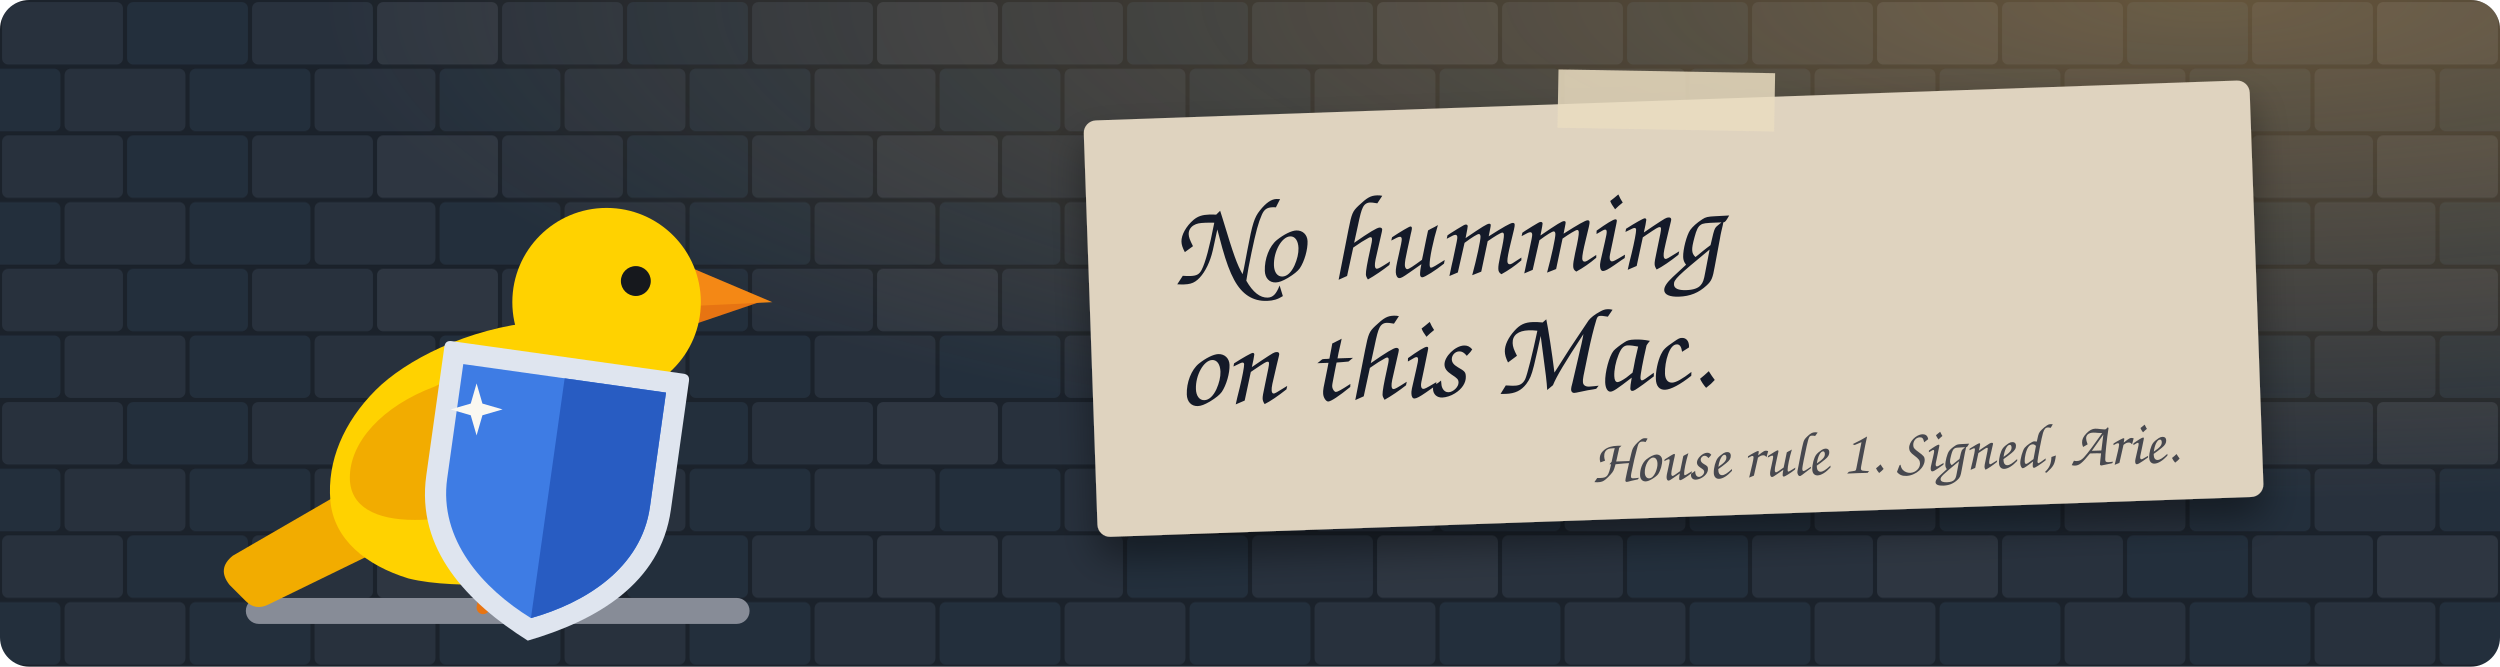
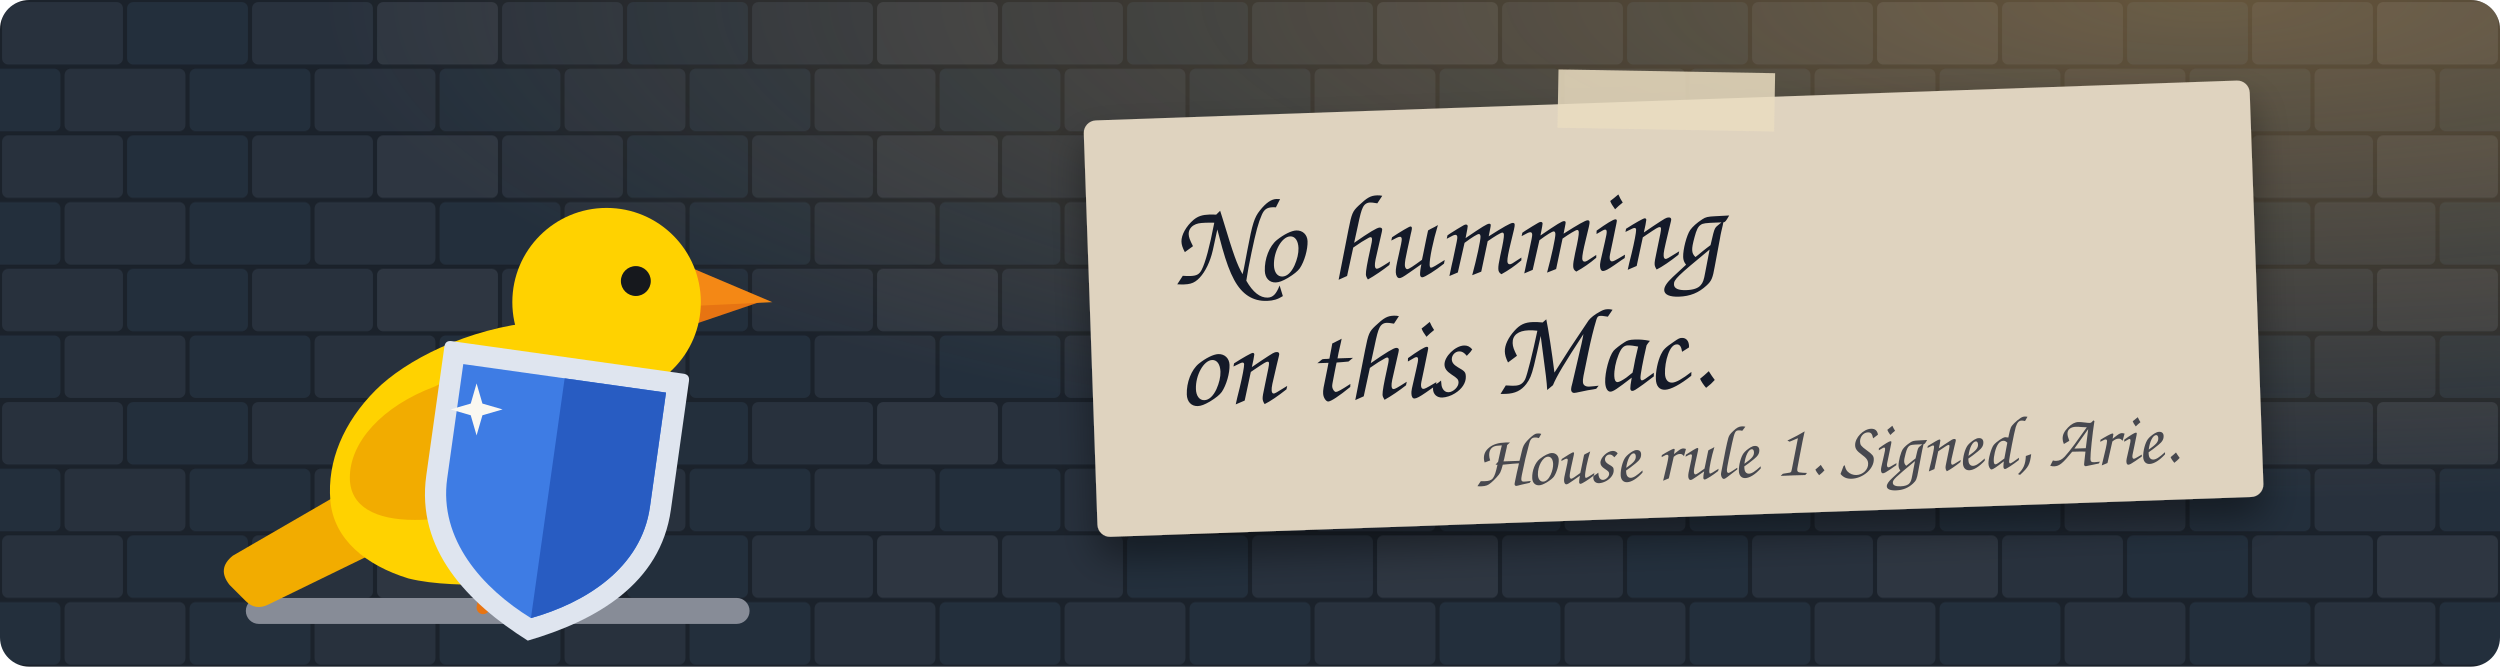
<svg xmlns="http://www.w3.org/2000/svg" viewBox="0 0 1200 320" width="1200" height="320">
  <defs>
    <pattern id="b" width="240" height="64" patternUnits="userSpaceOnUse">
      <rect width="240" height="64" fill="#1b222b" />
      <g fill="#28313d">
        <rect x="1" y="1" width="58" height="30" rx="3" />
        <rect x="121" y="1" width="58" height="30" rx="3" />
        <rect x="31" y="33" width="58" height="30" rx="3" />
        <rect x="151" y="33" width="58" height="30" rx="3" />
      </g>
      <g fill="#232f3c">
        <rect x="61" y="1" width="58" height="30" rx="3" />
        <rect x="91" y="33" width="58" height="30" rx="3" />
        <rect x="-29" y="33" width="58" height="30" rx="3" />
        <rect x="211" y="33" width="58" height="30" rx="3" />
      </g>
      <rect x="181" y="1" width="58" height="30" rx="3" fill="#2e3641" />
    </pattern>
    <radialGradient id="l" cx="88%" cy="0" r="75%">
      <stop offset="0" stop-color="#f5b75b" stop-opacity="0.34" />
      <stop offset="1" stop-color="#f5b75b" stop-opacity="0" />
    </radialGradient>
    <filter id="s" x="-10%" y="-10%" width="120%" height="140%">
      <feDropShadow dx="0" dy="10" stdDeviation="9" flood-color="#000000" flood-opacity="0.40" />
    </filter>
  </defs>
  <rect width="1200" height="320" rx="14" fill="url(#b)" />
  <rect width="1200" height="320" rx="14" fill="url(#l)" />
  <g transform="translate(40 14) scale(1.56)">
    <rect x="50" y="175" width="155" height="8" rx="4" fill="#878c97" />
    <path d="M125 167 123 178M145 167 143 178" fill="none" stroke="#e77412" stroke-width="4" stroke-linecap="round" />
    <path d="M84 140 46 162Q41 166 45 171L50 176Q53 179 57 177L96 158Z" fill="#f2ac00" />
    <path d="M140 90C118 92 99 102 90 111 80 121 75 133 76 145 77 157 87 165 100 169 108 171 118 171 128 171H150C166 168 178 152 180 130 182 116 184 106 176 98Z" fill="#ffd200" />
    <path d="M108 110C92 116 82 127 82 138 82 147 90 151 102 151 124 151 142 141 150 127 155 117 150 108 140 106 128 104 116 106 108 110Z" fill="#f2ac00" />
    <path d="M178 83.6 208 84 178 94.2Z" fill="#e77412" />
    <path d="M178 69.6 212 84 178 85.6Z" fill="#f48815" />
    <circle cx="161" cy="84" r="29" fill="#ffd200" />
    <circle cx="170" cy="77.5" r="4.6" fill="#16181d" />
    <g transform="translate(149 101) rotate(8)">
      <path d="M-38 2Q-38 0-36 0H36Q38 0 38 2V42C38 65 20 79 0 88-20 79-38 65-38 42Z" fill="#dfe5ef" />
      <path d="M-31.5 6.5H31.5V42C31.5 61 16 74 0 81-16 74-31.5 61-31.5 42Z" fill="#3e7ce4" />
      <path d="M0 6.5H31.5V42C31.5 61 16 74 0 81Z" fill="#285cc2" />
    </g>
    <path transform="translate(121 117)" d="M0-8 1.8-1.8 8 0 1.8 1.8 0 8-1.8 1.8-8 0-1.8-1.8Z" fill="#faf8f1" />
  </g>
  <g transform="translate(520 58) rotate(-2)">
    <rect width="560" height="200" rx="6" fill="#dfd3bf" filter="url(#s)" />
    <rect x="228" y="-14" width="104" height="28" fill="#eaddc1" opacity=".85" transform="rotate(3 280 0)" />
    <text x="40" y="80" font-family="Marker Felt, Chalkboard SE, Comic Sans MS, cursive" font-size="58" fill="#141a29">No humming</text>
    <text x="40" y="138" font-family="Marker Felt, Chalkboard SE, Comic Sans MS, cursive" font-size="58" fill="#141a29">on this Mac.</text>
-     <text x="520" y="182" text-anchor="end" font-family="Noteworthy, Chalkboard SE, Bradley Hand, cursive" font-size="30" fill="#141a29" opacity=".75">House rule 1. Signed, Arie.</text>
+     <text x="520" y="182" text-anchor="end" font-family="Noteworthy, Chalkboard SE, Bradley Hand, cursive" font-size="36" fill="#141a29" opacity=".75">House rule 1. Signed, Arie.</text>
  </g>
</svg>
